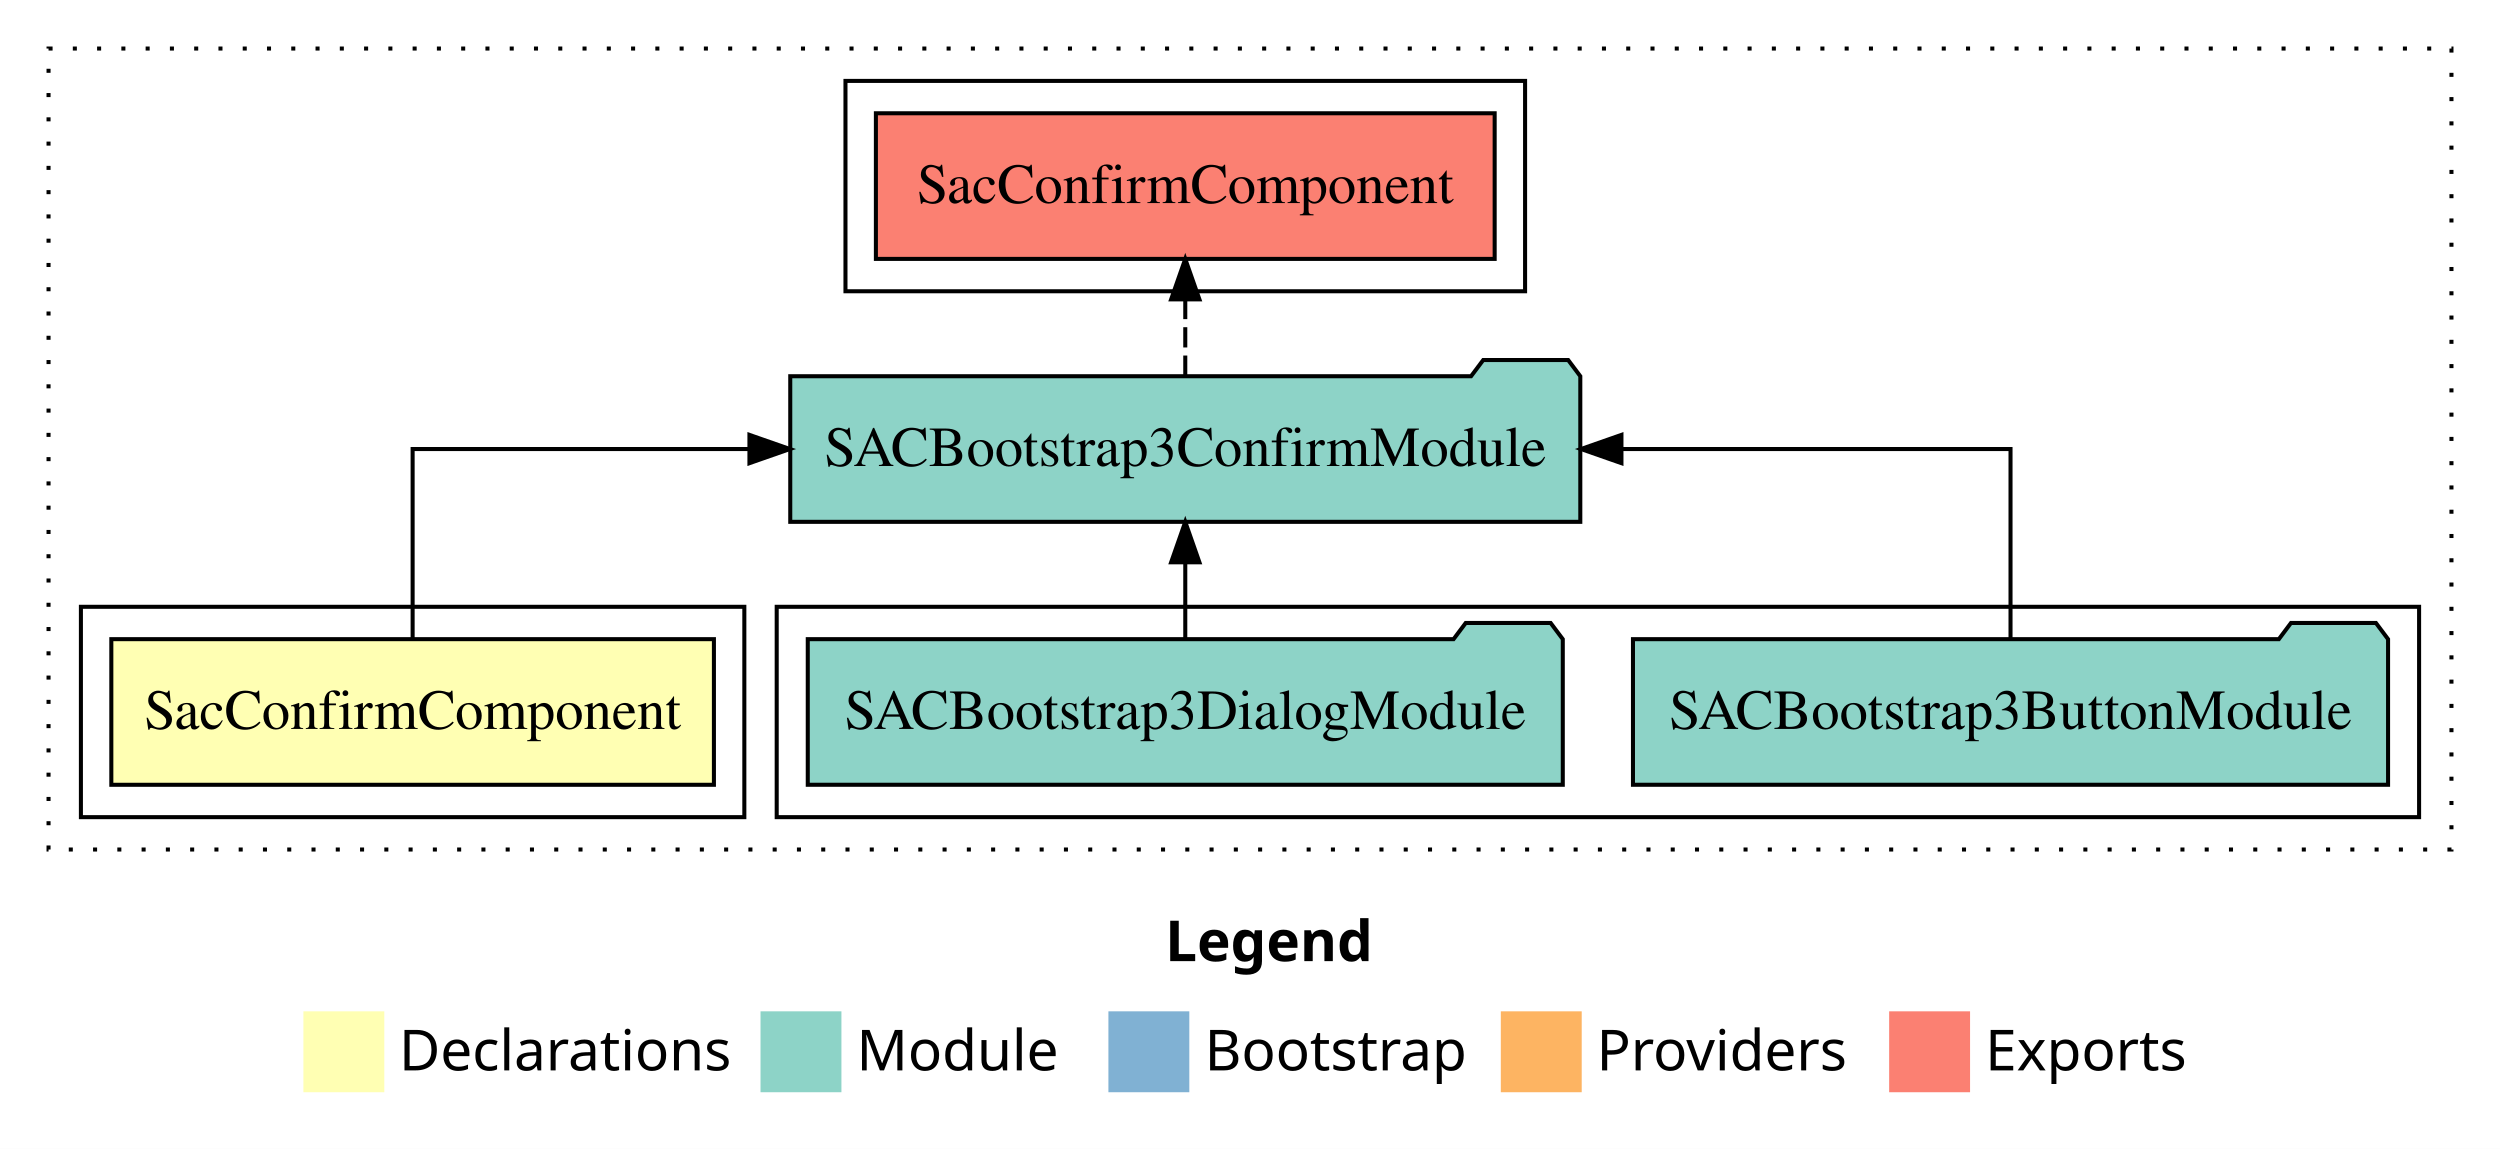
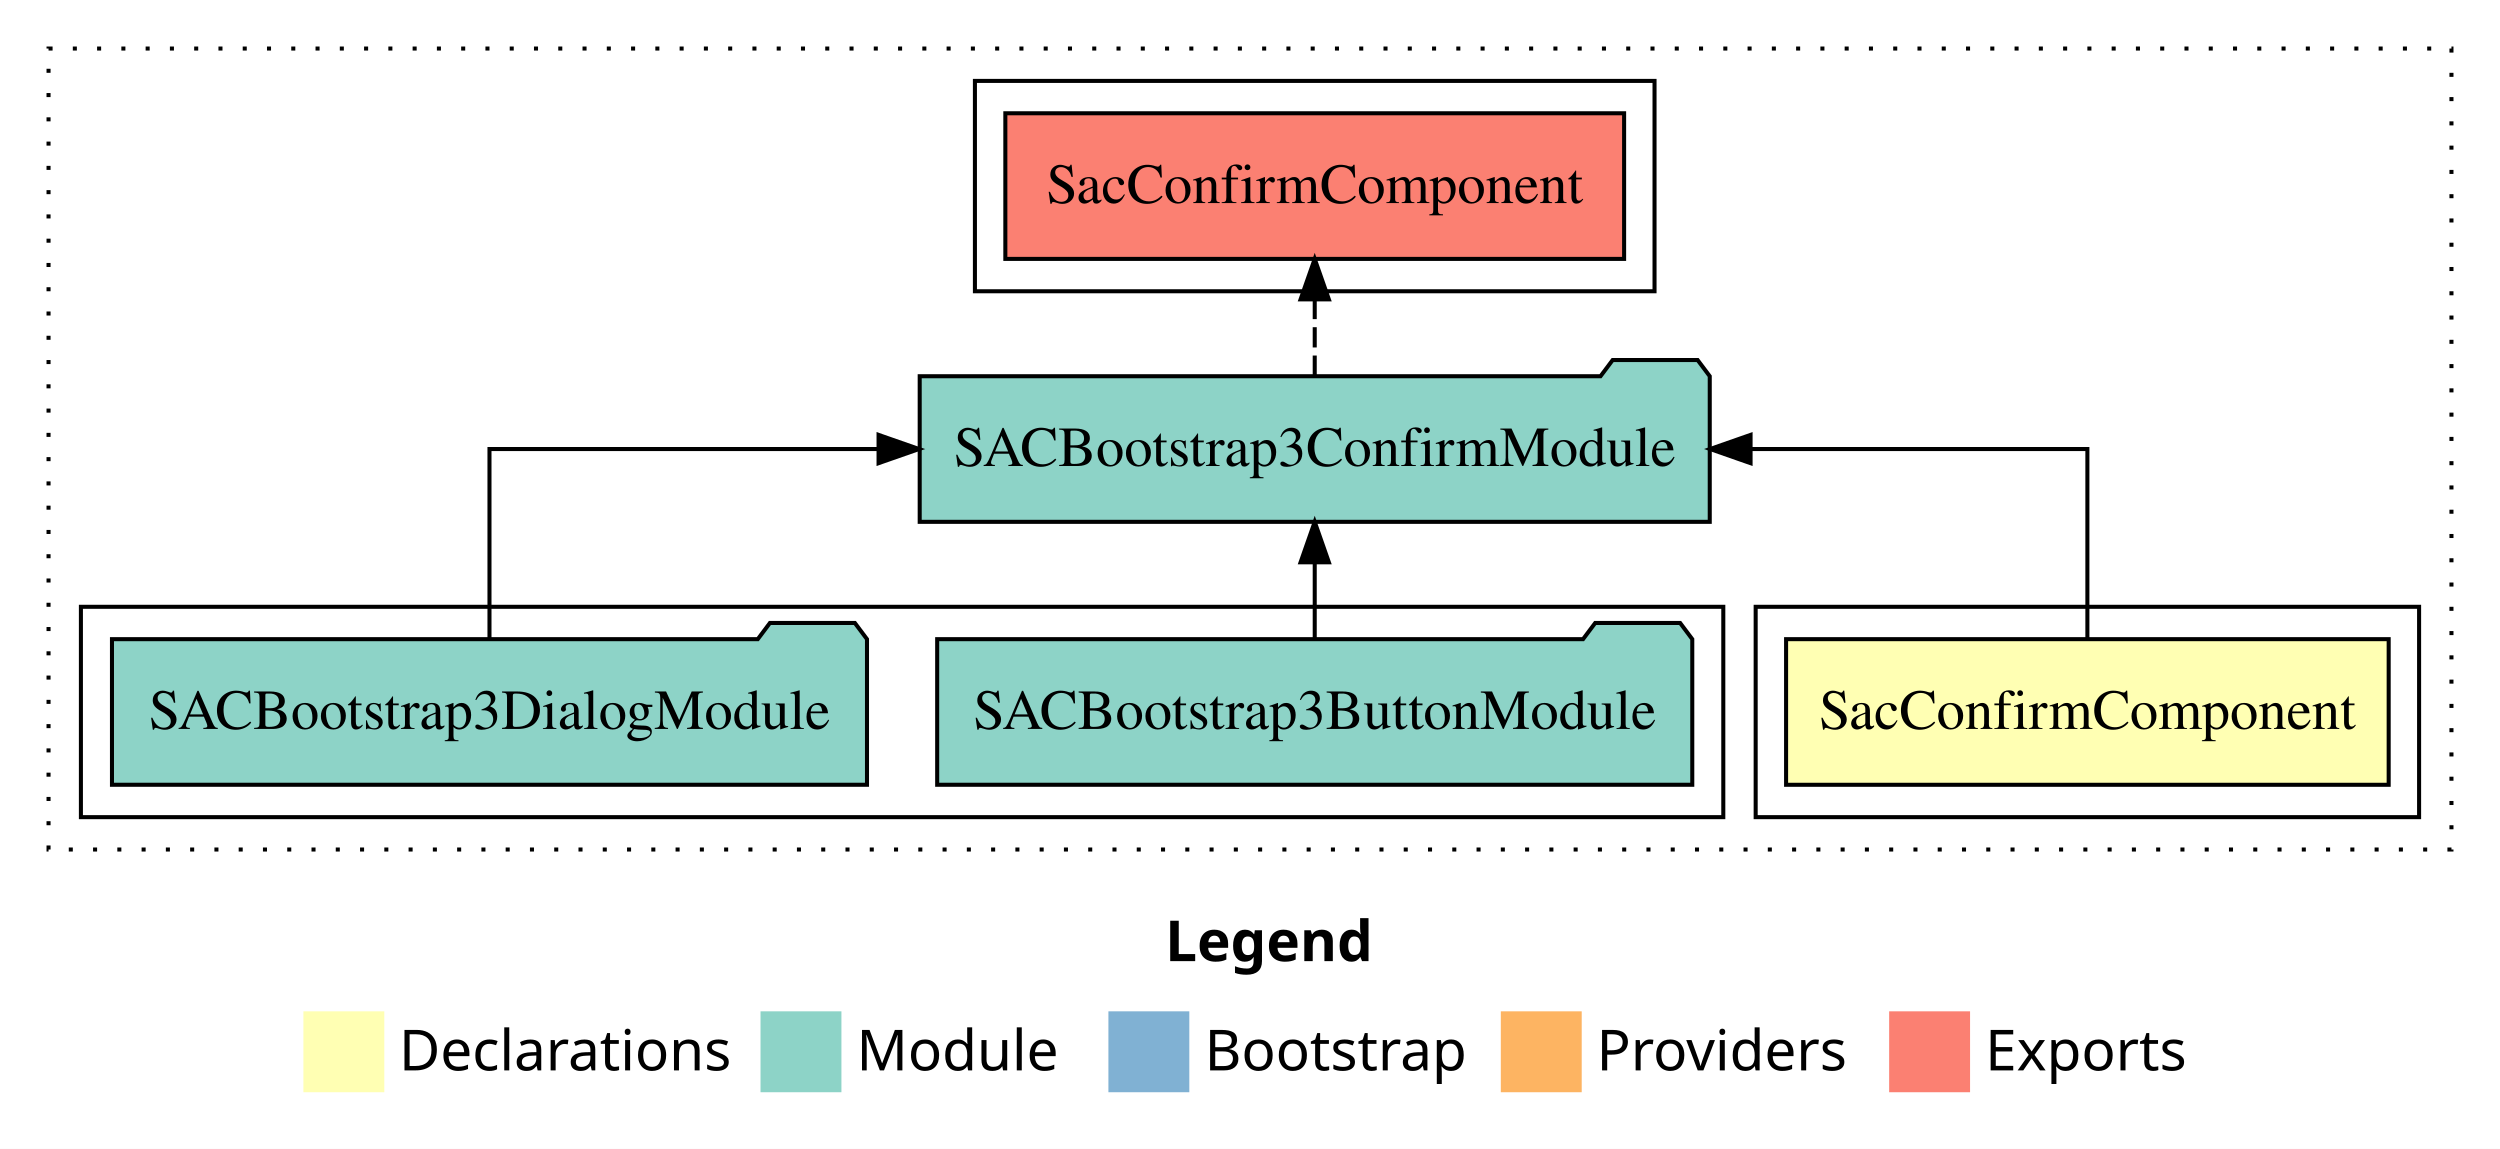
<svg xmlns="http://www.w3.org/2000/svg" width="618pt" height="284pt" viewBox="0.00 0.00 618.00 284.00">
  <g id="graph0" class="graph" transform="scale(1 1) rotate(0) translate(4 280)">
    <polygon fill="white" stroke="transparent" points="-4,4 -4,-280 614,-280 614,4 -4,4" />
    <text text-anchor="start" x="284.01" y="-42.4" font-family="Times-12" font-weight="bold" font-size="14.00">Legend</text>
    <polygon fill="#ffffb3" stroke="transparent" points="71,-10 71,-30 91,-30 91,-10 71,-10" />
    <text text-anchor="start" x="94.63" y="-15.4" font-family="Times-12" font-size="14.00">  Declarations</text>
    <polygon fill="#8dd3c7" stroke="transparent" points="184,-10 184,-30 204,-30 204,-10 184,-10" />
    <text text-anchor="start" x="207.73" y="-15.4" font-family="Times-12" font-size="14.00">  Module</text>
    <polygon fill="#80b1d3" stroke="transparent" points="270,-10 270,-30 290,-30 290,-10 270,-10" />
    <text text-anchor="start" x="293.78" y="-15.4" font-family="Times-12" font-size="14.00">  Bootstrap</text>
    <polygon fill="#fdb462" stroke="transparent" points="367,-10 367,-30 387,-30 387,-10 367,-10" />
    <text text-anchor="start" x="390.67" y="-15.4" font-family="Times-12" font-size="14.00">  Providers</text>
    <polygon fill="#fb8072" stroke="transparent" points="463,-10 463,-30 483,-30 483,-10 463,-10" />
    <text text-anchor="start" x="486.73" y="-15.4" font-family="Times-12" font-size="14.00">  Exports</text>
    <g id="clust1" class="cluster">
      <polygon fill="none" stroke="black" stroke-dasharray="1,5" points="8,-70 8,-268 602,-268 602,-70 8,-70" />
    </g>
-     <g id="clust5" class="cluster">
-       <polygon fill="none" stroke="black" points="205,-208 205,-260 373,-260 373,-208 205,-208" />
+     <g id="clust2" class="cluster">
+       <polygon fill="none" stroke="black" points="430,-78 430,-130 594,-130 594,-78 430,-78" />
    </g>
    <g id="clust4" class="cluster">
-       <polygon fill="none" stroke="black" points="188,-78 188,-130 594,-130 594,-78 188,-78" />
+       <polygon fill="none" stroke="black" points="16,-78 16,-130 422,-130 422,-78 16,-78" />
    </g>
-     <g id="clust2" class="cluster">
-       <polygon fill="none" stroke="black" points="16,-78 16,-130 180,-130 180,-78 16,-78" />
+     <g id="clust5" class="cluster">
+       <polygon fill="none" stroke="black" points="237,-208 237,-260 405,-260 405,-208 237,-208" />
    </g>
    <g id="node1" class="node">
-       <polygon fill="#ffffb3" stroke="black" points="172.48,-122 23.52,-122 23.52,-86 172.48,-86 172.48,-122" />
-       <text text-anchor="middle" x="98" y="-99.8" font-family="Times,serif" font-size="14.00">SacConfirmComponent</text>
+       <polygon fill="#ffffb3" stroke="black" points="586.48,-122 437.52,-122 437.52,-86 586.48,-86 586.48,-122" />
+       <text text-anchor="middle" x="512" y="-99.8" font-family="Times,serif" font-size="14.00">SacConfirmComponent</text>
    </g>
    <g id="node2" class="node">
-       <polygon fill="#8dd3c7" stroke="black" points="386.65,-187 383.65,-191 362.65,-191 359.65,-187 191.35,-187 191.35,-151 386.65,-151 386.65,-187" />
-       <text text-anchor="middle" x="289" y="-164.8" font-family="Times,serif" font-size="14.00">SACBootstrap3ConfirmModule</text>
+       <polygon fill="#8dd3c7" stroke="black" points="418.65,-187 415.65,-191 394.65,-191 391.65,-187 223.35,-187 223.35,-151 418.65,-151 418.65,-187" />
+       <text text-anchor="middle" x="321" y="-164.8" font-family="Times,serif" font-size="14.00">SACBootstrap3ConfirmModule</text>
    </g>
    <g id="edge1" class="edge">
-       <path fill="none" stroke="black" d="M98,-122.11C98,-141.34 98,-169 98,-169 98,-169 181.26,-169 181.26,-169" />
-       <polygon fill="black" stroke="black" points="181.26,-172.5 191.26,-169 181.26,-165.5 181.26,-172.5" />
+       <path fill="none" stroke="black" d="M512,-122.11C512,-141.34 512,-169 512,-169 512,-169 428.74,-169 428.74,-169" />
+       <polygon fill="black" stroke="black" points="428.74,-165.5 418.74,-169 428.74,-172.5 428.74,-165.5" />
    </g>
    <g id="node5" class="node">
-       <polygon fill="#fb8072" stroke="black" points="365.48,-252 212.52,-252 212.52,-216 365.48,-216 365.48,-252" />
-       <text text-anchor="middle" x="289" y="-229.8" font-family="Times,serif" font-size="14.00">SacConfirmComponent </text>
+       <polygon fill="#fb8072" stroke="black" points="397.48,-252 244.52,-252 244.52,-216 397.48,-216 397.48,-252" />
+       <text text-anchor="middle" x="321" y="-229.8" font-family="Times,serif" font-size="14.00">SacConfirmComponent </text>
    </g>
    <g id="edge4" class="edge">
-       <path fill="none" stroke="black" stroke-dasharray="5,2" d="M289,-187.11C289,-187.11 289,-205.99 289,-205.99" />
-       <polygon fill="black" stroke="black" points="285.5,-205.99 289,-215.99 292.5,-205.99 285.5,-205.99" />
+       <path fill="none" stroke="black" stroke-dasharray="5,2" d="M321,-187.11C321,-187.11 321,-205.99 321,-205.99" />
+       <polygon fill="black" stroke="black" points="317.5,-205.99 321,-215.99 324.5,-205.99 317.5,-205.99" />
    </g>
    <g id="node3" class="node">
-       <polygon fill="#8dd3c7" stroke="black" points="586.33,-122 583.33,-126 562.33,-126 559.33,-122 399.67,-122 399.67,-86 586.33,-86 586.33,-122" />
-       <text text-anchor="middle" x="493" y="-99.8" font-family="Times,serif" font-size="14.00">SACBootstrap3ButtonModule</text>
+       <polygon fill="#8dd3c7" stroke="black" points="414.33,-122 411.33,-126 390.33,-126 387.33,-122 227.67,-122 227.67,-86 414.33,-86 414.33,-122" />
+       <text text-anchor="middle" x="321" y="-99.8" font-family="Times,serif" font-size="14.00">SACBootstrap3ButtonModule</text>
    </g>
    <g id="edge2" class="edge">
-       <path fill="none" stroke="black" d="M493,-122.11C493,-141.34 493,-169 493,-169 493,-169 396.82,-169 396.82,-169" />
-       <polygon fill="black" stroke="black" points="396.82,-165.5 386.82,-169 396.82,-172.5 396.82,-165.5" />
+       <path fill="none" stroke="black" d="M321,-122.11C321,-122.11 321,-140.99 321,-140.99" />
+       <polygon fill="black" stroke="black" points="317.5,-140.99 321,-150.99 324.5,-140.99 317.5,-140.99" />
    </g>
    <g id="node4" class="node">
-       <polygon fill="#8dd3c7" stroke="black" points="382.32,-122 379.32,-126 358.32,-126 355.32,-122 195.68,-122 195.68,-86 382.32,-86 382.32,-122" />
-       <text text-anchor="middle" x="289" y="-99.8" font-family="Times,serif" font-size="14.00">SACBootstrap3DialogModule</text>
+       <polygon fill="#8dd3c7" stroke="black" points="210.32,-122 207.32,-126 186.32,-126 183.32,-122 23.68,-122 23.68,-86 210.32,-86 210.32,-122" />
+       <text text-anchor="middle" x="117" y="-99.8" font-family="Times,serif" font-size="14.00">SACBootstrap3DialogModule</text>
    </g>
    <g id="edge3" class="edge">
-       <path fill="none" stroke="black" d="M289,-122.11C289,-122.11 289,-140.99 289,-140.99" />
-       <polygon fill="black" stroke="black" points="285.5,-140.99 289,-150.99 292.5,-140.99 285.5,-140.99" />
+       <path fill="none" stroke="black" d="M117,-122.11C117,-141.34 117,-169 117,-169 117,-169 213.18,-169 213.18,-169" />
+       <polygon fill="black" stroke="black" points="213.18,-172.5 223.18,-169 213.18,-165.5 213.18,-172.5" />
    </g>
  </g>
</svg>
